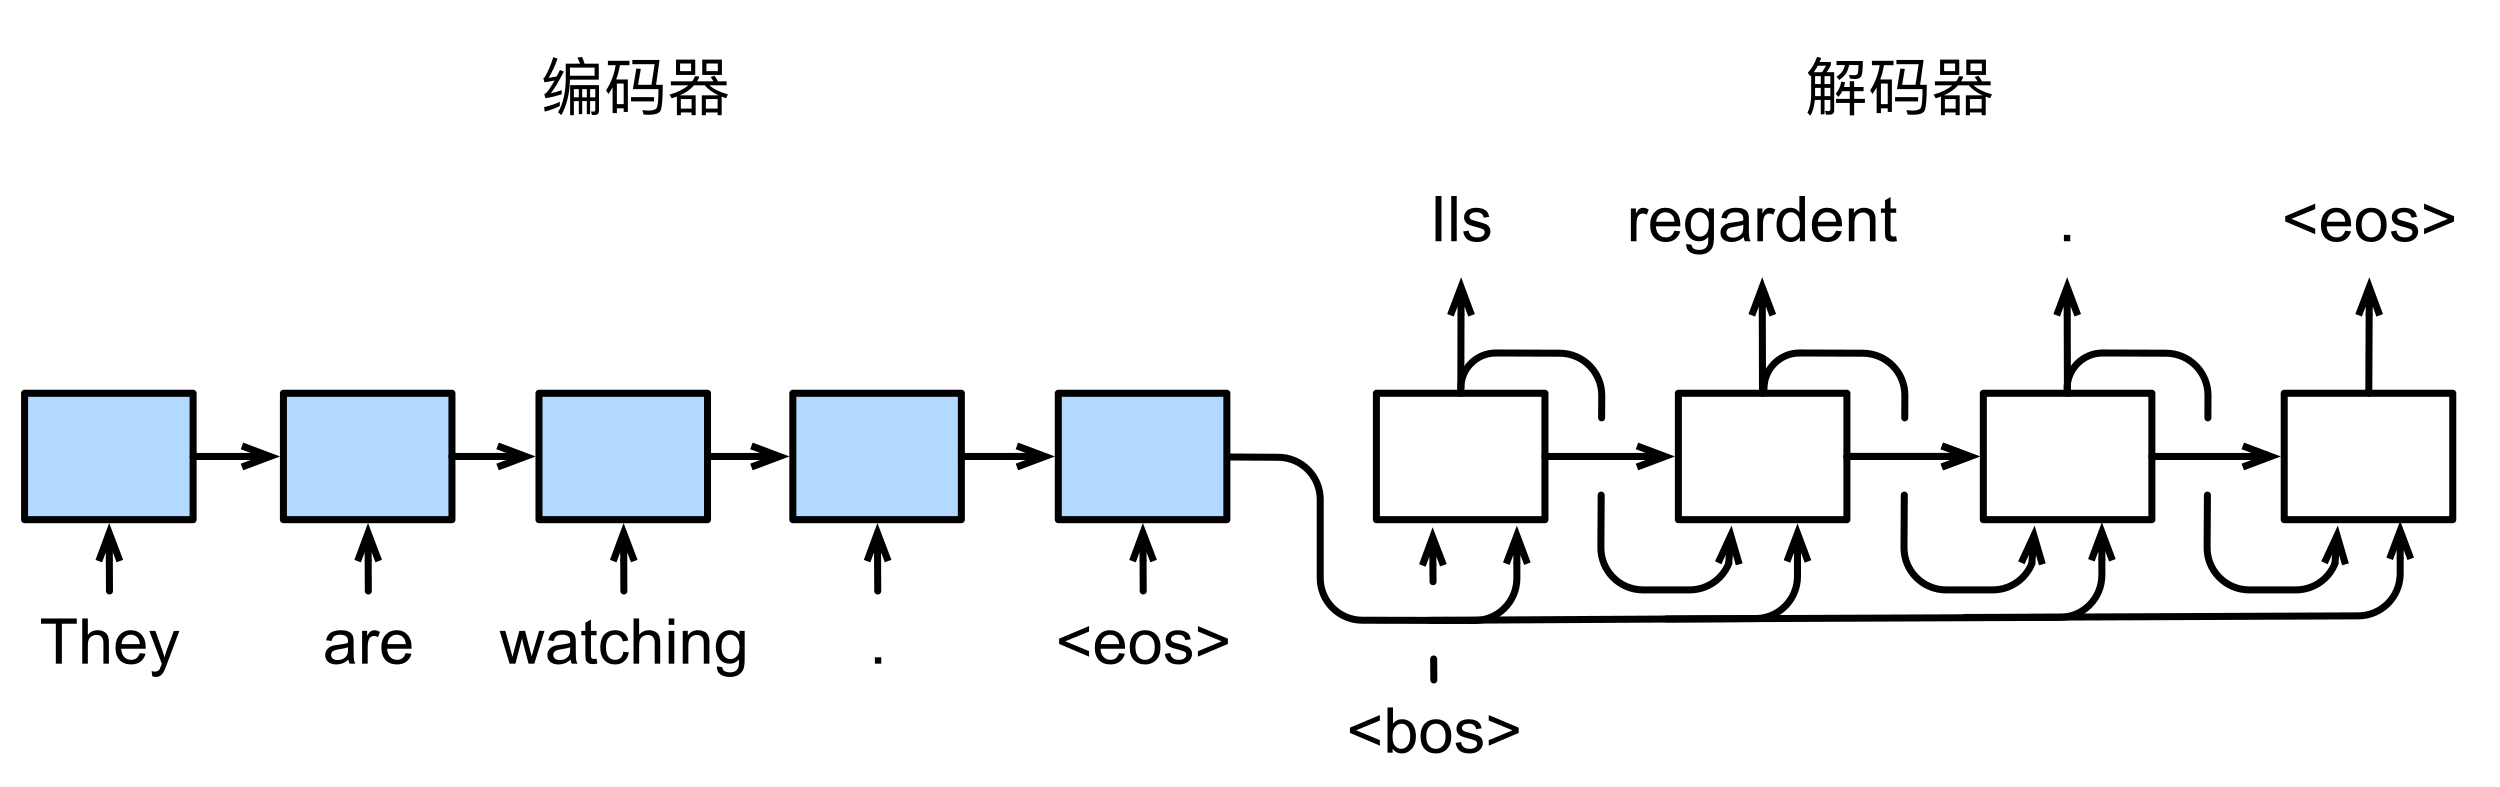
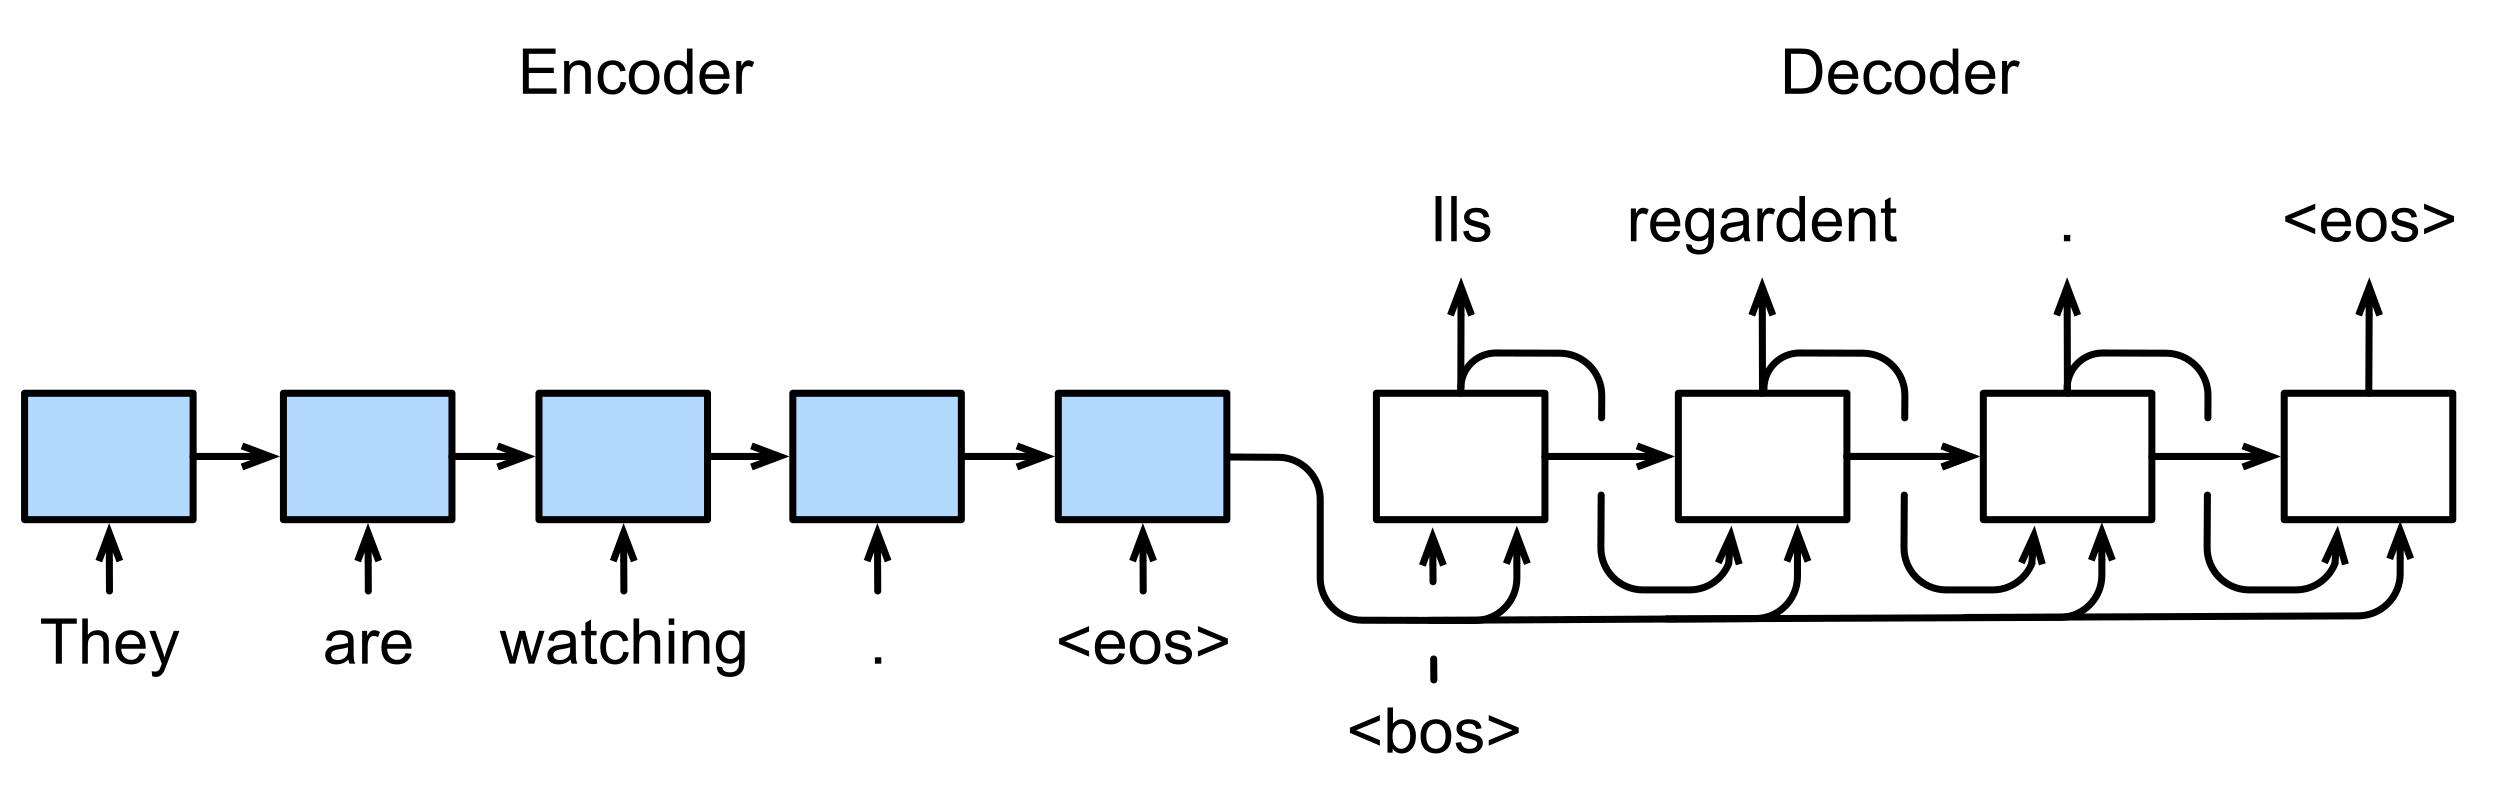
<svg xmlns="http://www.w3.org/2000/svg" xmlns:xlink="http://www.w3.org/1999/xlink" width="356pt" height="112pt" viewBox="0 0 356 112" version="1.1">
  <defs>
    <g>
      <symbol overflow="visible" id="glyph0-0">
        <path style="stroke:none;" d="M 1.125 0 L 1.125 -5.625 L 5.625 -5.625 L 5.625 0 Z M 1.266 -0.141 L 5.484 -0.141 L 5.484 -5.484 L 1.266 -5.484 Z M 1.266 -0.141 " />
      </symbol>
      <symbol overflow="visible" id="glyph0-1">
        <path style="stroke:none;" d="M 2.328 0 L 2.328 -5.688 L 0.219 -5.688 L 0.219 -6.438 L 5.312 -6.438 L 5.312 -5.688 L 3.188 -5.688 L 3.188 0 Z M 2.328 0 " />
      </symbol>
      <symbol overflow="visible" id="glyph0-2">
        <path style="stroke:none;" d="M 0.594 0 L 0.594 -6.438 L 1.391 -6.438 L 1.391 -4.125 C 1.754 -4.551 2.219 -4.766 2.781 -4.766 C 3.125 -4.766 3.422 -4.695 3.672 -4.562 C 3.93 -4.426 4.113 -4.238 4.219 -4 C 4.332 -3.758 4.391 -3.41 4.391 -2.953 L 4.391 0 L 3.609 0 L 3.609 -2.953 C 3.609 -3.348 3.52 -3.633 3.344 -3.812 C 3.176 -4 2.938 -4.094 2.625 -4.094 C 2.383 -4.094 2.16 -4.031 1.953 -3.906 C 1.742 -3.789 1.598 -3.629 1.516 -3.422 C 1.43 -3.211 1.391 -2.922 1.391 -2.547 L 1.391 0 Z M 0.594 0 " />
      </symbol>
      <symbol overflow="visible" id="glyph0-3">
        <path style="stroke:none;" d="M 3.781 -1.5 L 4.609 -1.406 C 4.473 -0.926 4.227 -0.551 3.875 -0.281 C 3.531 -0.02 3.086 0.109 2.547 0.109 C 1.867 0.109 1.328 -0.098 0.922 -0.516 C 0.523 -0.941 0.328 -1.535 0.328 -2.297 C 0.328 -3.078 0.531 -3.68 0.938 -4.109 C 1.344 -4.547 1.867 -4.766 2.516 -4.766 C 3.141 -4.766 3.645 -4.551 4.031 -4.125 C 4.426 -3.707 4.625 -3.113 4.625 -2.344 C 4.625 -2.289 4.625 -2.219 4.625 -2.125 L 1.141 -2.125 C 1.172 -1.613 1.316 -1.223 1.578 -0.953 C 1.836 -0.68 2.164 -0.547 2.562 -0.547 C 2.852 -0.547 3.098 -0.617 3.297 -0.766 C 3.504 -0.922 3.664 -1.164 3.781 -1.5 Z M 1.188 -2.781 L 3.797 -2.781 C 3.766 -3.176 3.664 -3.473 3.5 -3.672 C 3.25 -3.973 2.922 -4.125 2.516 -4.125 C 2.148 -4.125 1.844 -4 1.594 -3.75 C 1.352 -3.508 1.219 -3.188 1.188 -2.781 Z M 1.188 -2.781 " />
      </symbol>
      <symbol overflow="visible" id="glyph0-4">
        <path style="stroke:none;" d="M 0.562 1.797 L 0.469 1.062 C 0.645 1.102 0.797 1.125 0.922 1.125 C 1.098 1.125 1.238 1.094 1.344 1.031 C 1.445 0.977 1.535 0.898 1.609 0.797 C 1.648 0.711 1.727 0.516 1.844 0.203 C 1.863 0.16 1.891 0.098 1.922 0.016 L 0.141 -4.672 L 1 -4.672 L 1.969 -1.969 C 2.094 -1.625 2.207 -1.266 2.312 -0.891 C 2.395 -1.242 2.5 -1.598 2.625 -1.953 L 3.625 -4.672 L 4.422 -4.672 L 2.641 0.078 C 2.453 0.586 2.305 0.941 2.203 1.141 C 2.055 1.398 1.895 1.586 1.719 1.703 C 1.539 1.828 1.32 1.891 1.062 1.891 C 0.914 1.891 0.75 1.859 0.562 1.797 Z M 0.562 1.797 " />
      </symbol>
      <symbol overflow="visible" id="glyph0-5">
        <path style="stroke:none;" d="M 3.641 -0.578 C 3.348 -0.328 3.066 -0.148 2.797 -0.047 C 2.523 0.055 2.234 0.109 1.922 0.109 C 1.41 0.109 1.016 -0.016 0.734 -0.266 C 0.461 -0.516 0.328 -0.836 0.328 -1.234 C 0.328 -1.461 0.379 -1.672 0.484 -1.859 C 0.586 -2.047 0.723 -2.195 0.891 -2.312 C 1.055 -2.426 1.242 -2.516 1.453 -2.578 C 1.609 -2.609 1.844 -2.645 2.156 -2.688 C 2.801 -2.758 3.273 -2.852 3.578 -2.969 C 3.578 -3.07 3.578 -3.141 3.578 -3.172 C 3.578 -3.492 3.504 -3.719 3.359 -3.844 C 3.148 -4.031 2.848 -4.125 2.453 -4.125 C 2.078 -4.125 1.801 -4.055 1.625 -3.922 C 1.445 -3.797 1.316 -3.566 1.234 -3.234 L 0.469 -3.328 C 0.531 -3.66 0.641 -3.926 0.797 -4.125 C 0.961 -4.332 1.195 -4.488 1.5 -4.594 C 1.812 -4.707 2.164 -4.766 2.562 -4.766 C 2.969 -4.766 3.289 -4.719 3.531 -4.625 C 3.781 -4.531 3.961 -4.41 4.078 -4.266 C 4.203 -4.129 4.285 -3.953 4.328 -3.734 C 4.359 -3.598 4.375 -3.359 4.375 -3.016 L 4.375 -1.953 C 4.375 -1.223 4.391 -0.758 4.422 -0.562 C 4.453 -0.363 4.52 -0.176 4.625 0 L 3.797 0 C 3.711 -0.164 3.66 -0.359 3.641 -0.578 Z M 3.578 -2.344 C 3.285 -2.227 2.852 -2.129 2.281 -2.047 C 1.957 -1.992 1.727 -1.938 1.594 -1.875 C 1.457 -1.82 1.352 -1.738 1.281 -1.625 C 1.207 -1.508 1.172 -1.383 1.172 -1.25 C 1.172 -1.039 1.25 -0.863 1.406 -0.719 C 1.562 -0.582 1.797 -0.516 2.109 -0.516 C 2.41 -0.516 2.68 -0.582 2.922 -0.719 C 3.16 -0.852 3.336 -1.035 3.453 -1.266 C 3.535 -1.441 3.578 -1.703 3.578 -2.047 Z M 3.578 -2.344 " />
      </symbol>
      <symbol overflow="visible" id="glyph0-6">
        <path style="stroke:none;" d="M 0.578 0 L 0.578 -4.672 L 1.297 -4.672 L 1.297 -3.953 C 1.473 -4.285 1.641 -4.504 1.797 -4.609 C 1.953 -4.711 2.125 -4.766 2.312 -4.766 C 2.57 -4.766 2.844 -4.68 3.125 -4.516 L 2.844 -3.781 C 2.656 -3.895 2.461 -3.953 2.266 -3.953 C 2.098 -3.953 1.941 -3.898 1.797 -3.797 C 1.66 -3.691 1.562 -3.547 1.5 -3.359 C 1.414 -3.078 1.375 -2.77 1.375 -2.438 L 1.375 0 Z M 0.578 0 " />
      </symbol>
      <symbol overflow="visible" id="glyph0-7">
        <path style="stroke:none;" d="M 1.453 0 L 0.031 -4.672 L 0.844 -4.672 L 1.594 -1.969 L 1.859 -0.969 C 1.867 -1.02 1.953 -1.344 2.109 -1.938 L 2.844 -4.672 L 3.656 -4.672 L 4.359 -1.953 L 4.594 -1.062 L 4.859 -1.969 L 5.656 -4.672 L 6.422 -4.672 L 4.969 0 L 4.156 0 L 3.406 -2.797 L 3.219 -3.594 L 2.281 0 Z M 1.453 0 " />
      </symbol>
      <symbol overflow="visible" id="glyph0-8">
        <path style="stroke:none;" d="M 2.328 -0.703 L 2.438 -0.016 C 2.207 0.035 2.008 0.062 1.844 0.062 C 1.551 0.062 1.328 0.016 1.172 -0.078 C 1.016 -0.172 0.898 -0.289 0.828 -0.438 C 0.766 -0.582 0.734 -0.891 0.734 -1.359 L 0.734 -4.047 L 0.156 -4.047 L 0.156 -4.672 L 0.734 -4.672 L 0.734 -5.828 L 1.531 -6.297 L 1.531 -4.672 L 2.328 -4.672 L 2.328 -4.047 L 1.531 -4.047 L 1.531 -1.328 C 1.531 -1.098 1.539 -0.953 1.562 -0.891 C 1.594 -0.828 1.641 -0.773 1.703 -0.734 C 1.766 -0.691 1.852 -0.672 1.969 -0.672 C 2.062 -0.672 2.18 -0.68 2.328 -0.703 Z M 2.328 -0.703 " />
      </symbol>
      <symbol overflow="visible" id="glyph0-9">
        <path style="stroke:none;" d="M 3.641 -1.703 L 4.422 -1.609 C 4.336 -1.066 4.117 -0.645 3.766 -0.344 C 3.41 -0.039 2.977 0.109 2.469 0.109 C 1.832 0.109 1.32 -0.098 0.938 -0.516 C 0.551 -0.93 0.359 -1.531 0.359 -2.312 C 0.359 -2.82 0.441 -3.266 0.609 -3.641 C 0.773 -4.016 1.023 -4.297 1.359 -4.484 C 1.703 -4.672 2.078 -4.766 2.484 -4.766 C 2.984 -4.766 3.395 -4.633 3.719 -4.375 C 4.039 -4.125 4.25 -3.766 4.344 -3.297 L 3.578 -3.172 C 3.504 -3.484 3.375 -3.719 3.188 -3.875 C 3 -4.039 2.773 -4.125 2.516 -4.125 C 2.109 -4.125 1.781 -3.977 1.531 -3.688 C 1.289 -3.406 1.172 -2.957 1.172 -2.344 C 1.172 -1.707 1.289 -1.25 1.531 -0.969 C 1.77 -0.688 2.082 -0.547 2.469 -0.547 C 2.781 -0.547 3.039 -0.641 3.25 -0.828 C 3.457 -1.016 3.586 -1.305 3.641 -1.703 Z M 3.641 -1.703 " />
      </symbol>
      <symbol overflow="visible" id="glyph0-10">
        <path style="stroke:none;" d="M 0.594 -5.531 L 0.594 -6.438 L 1.391 -6.438 L 1.391 -5.531 Z M 0.594 0 L 0.594 -4.672 L 1.391 -4.672 L 1.391 0 Z M 0.594 0 " />
      </symbol>
      <symbol overflow="visible" id="glyph0-11">
        <path style="stroke:none;" d="M 0.594 0 L 0.594 -4.672 L 1.312 -4.672 L 1.312 -4 C 1.645 -4.508 2.141 -4.766 2.797 -4.766 C 3.078 -4.766 3.332 -4.711 3.562 -4.609 C 3.801 -4.516 3.977 -4.383 4.094 -4.219 C 4.207 -4.062 4.289 -3.867 4.344 -3.641 C 4.375 -3.492 4.391 -3.238 4.391 -2.875 L 4.391 0 L 3.594 0 L 3.594 -2.844 C 3.594 -3.164 3.562 -3.406 3.5 -3.562 C 3.438 -3.719 3.328 -3.844 3.172 -3.938 C 3.016 -4.039 2.832 -4.094 2.625 -4.094 C 2.289 -4.094 2 -3.984 1.75 -3.766 C 1.508 -3.555 1.391 -3.148 1.391 -2.547 L 1.391 0 Z M 0.594 0 " />
      </symbol>
      <symbol overflow="visible" id="glyph0-12">
        <path style="stroke:none;" d="M 0.453 0.391 L 1.219 0.5 C 1.25 0.738 1.336 0.91 1.484 1.016 C 1.68 1.16 1.953 1.234 2.297 1.234 C 2.66 1.234 2.941 1.16 3.141 1.016 C 3.336 0.867 3.473 0.664 3.547 0.406 C 3.586 0.238 3.602 -0.098 3.594 -0.609 C 3.25 -0.203 2.82 0 2.312 0 C 1.664 0 1.164 -0.227 0.812 -0.688 C 0.469 -1.156 0.297 -1.711 0.297 -2.359 C 0.297 -2.805 0.375 -3.219 0.531 -3.594 C 0.695 -3.969 0.93 -4.254 1.234 -4.453 C 1.535 -4.66 1.895 -4.766 2.312 -4.766 C 2.863 -4.766 3.316 -4.547 3.672 -4.109 L 3.672 -4.672 L 4.406 -4.672 L 4.406 -0.641 C 4.406 0.086 4.328 0.602 4.172 0.906 C 4.023 1.207 3.789 1.445 3.469 1.625 C 3.156 1.801 2.766 1.891 2.297 1.891 C 1.734 1.891 1.281 1.766 0.938 1.516 C 0.602 1.266 0.441 0.891 0.453 0.391 Z M 1.109 -2.422 C 1.109 -1.805 1.227 -1.359 1.469 -1.078 C 1.707 -0.797 2.008 -0.656 2.375 -0.656 C 2.738 -0.656 3.047 -0.797 3.297 -1.078 C 3.547 -1.359 3.672 -1.797 3.672 -2.391 C 3.672 -2.961 3.539 -3.395 3.281 -3.688 C 3.031 -3.977 2.727 -4.125 2.375 -4.125 C 2.02 -4.125 1.719 -3.977 1.469 -3.688 C 1.227 -3.406 1.109 -2.984 1.109 -2.422 Z M 1.109 -2.422 " />
      </symbol>
      <symbol overflow="visible" id="glyph0-13">
        <path style="stroke:none;" d="M 0.812 0 L 0.812 -0.906 L 1.719 -0.906 L 1.719 0 Z M 0.812 0 " />
      </symbol>
      <symbol overflow="visible" id="glyph0-14">
        <path style="stroke:none;" d="M 0.5 -2.812 L 0.5 -3.562 L 4.766 -5.359 L 4.766 -4.578 L 1.375 -3.188 L 4.766 -1.781 L 4.766 -1 Z M 0.5 -2.812 " />
      </symbol>
      <symbol overflow="visible" id="glyph0-15">
        <path style="stroke:none;" d="M 0.297 -2.328 C 0.297 -3.191 0.535 -3.832 1.016 -4.25 C 1.422 -4.594 1.91 -4.766 2.484 -4.766 C 3.129 -4.766 3.656 -4.555 4.062 -4.141 C 4.469 -3.723 4.672 -3.145 4.672 -2.406 C 4.672 -1.801 4.578 -1.328 4.391 -0.984 C 4.211 -0.641 3.953 -0.367 3.609 -0.172 C 3.266 0.016 2.891 0.109 2.484 0.109 C 1.828 0.109 1.297 -0.098 0.891 -0.516 C 0.492 -0.941 0.297 -1.547 0.297 -2.328 Z M 1.109 -2.328 C 1.109 -1.734 1.238 -1.285 1.5 -0.984 C 1.758 -0.691 2.086 -0.547 2.484 -0.547 C 2.879 -0.547 3.207 -0.691 3.469 -0.984 C 3.727 -1.285 3.859 -1.742 3.859 -2.359 C 3.859 -2.93 3.727 -3.367 3.469 -3.672 C 3.207 -3.973 2.879 -4.125 2.484 -4.125 C 2.086 -4.125 1.758 -3.973 1.5 -3.672 C 1.238 -3.379 1.109 -2.93 1.109 -2.328 Z M 1.109 -2.328 " />
      </symbol>
      <symbol overflow="visible" id="glyph0-16">
        <path style="stroke:none;" d="M 0.281 -1.391 L 1.062 -1.516 C 1.102 -1.203 1.223 -0.961 1.422 -0.797 C 1.629 -0.629 1.91 -0.547 2.266 -0.547 C 2.629 -0.547 2.898 -0.617 3.078 -0.766 C 3.254 -0.91 3.344 -1.082 3.344 -1.281 C 3.344 -1.469 3.266 -1.609 3.109 -1.703 C 2.992 -1.773 2.723 -1.867 2.297 -1.984 C 1.711 -2.129 1.305 -2.254 1.078 -2.359 C 0.859 -2.461 0.691 -2.609 0.578 -2.797 C 0.461 -2.984 0.406 -3.191 0.406 -3.422 C 0.406 -3.629 0.453 -3.82 0.547 -4 C 0.641 -4.176 0.77 -4.328 0.938 -4.453 C 1.062 -4.535 1.227 -4.609 1.438 -4.672 C 1.656 -4.734 1.883 -4.766 2.125 -4.766 C 2.488 -4.766 2.805 -4.711 3.078 -4.609 C 3.359 -4.504 3.566 -4.363 3.703 -4.188 C 3.836 -4.008 3.93 -3.77 3.984 -3.469 L 3.203 -3.359 C 3.172 -3.598 3.066 -3.785 2.891 -3.922 C 2.723 -4.055 2.488 -4.125 2.188 -4.125 C 1.82 -4.125 1.562 -4.062 1.406 -3.938 C 1.25 -3.82 1.172 -3.68 1.172 -3.516 C 1.172 -3.41 1.203 -3.32 1.266 -3.25 C 1.328 -3.156 1.43 -3.082 1.578 -3.031 C 1.648 -3 1.879 -2.93 2.266 -2.828 C 2.828 -2.68 3.219 -2.562 3.438 -2.469 C 3.664 -2.375 3.844 -2.234 3.969 -2.047 C 4.094 -1.867 4.156 -1.645 4.156 -1.375 C 4.156 -1.102 4.078 -0.852 3.922 -0.625 C 3.766 -0.395 3.539 -0.211 3.25 -0.078 C 2.969 0.047 2.641 0.109 2.266 0.109 C 1.66 0.109 1.195 -0.016 0.875 -0.266 C 0.562 -0.523 0.363 -0.898 0.281 -1.391 Z M 0.281 -1.391 " />
      </symbol>
      <symbol overflow="visible" id="glyph0-17">
        <path style="stroke:none;" d="M 4.766 -2.812 L 0.5 -1 L 0.5 -1.781 L 3.875 -3.188 L 0.5 -4.578 L 0.5 -5.359 L 4.766 -3.562 Z M 4.766 -2.812 " />
      </symbol>
      <symbol overflow="visible" id="glyph0-18">
        <path style="stroke:none;" d="M 0.844 0 L 0.844 -6.438 L 1.688 -6.438 L 1.688 0 Z M 0.844 0 " />
      </symbol>
      <symbol overflow="visible" id="glyph0-19">
        <path style="stroke:none;" d="M 0.578 0 L 0.578 -6.438 L 1.359 -6.438 L 1.359 0 Z M 0.578 0 " />
      </symbol>
      <symbol overflow="visible" id="glyph0-20">
        <path style="stroke:none;" d="M 3.625 0 L 3.625 -0.594 C 3.32 -0.125 2.883 0.109 2.312 0.109 C 1.945 0.109 1.609 0.004 1.297 -0.203 C 0.984 -0.41 0.738 -0.695 0.562 -1.062 C 0.395 -1.426 0.312 -1.848 0.312 -2.328 C 0.312 -2.797 0.391 -3.219 0.547 -3.594 C 0.703 -3.977 0.93 -4.27 1.234 -4.469 C 1.547 -4.664 1.895 -4.766 2.281 -4.766 C 2.562 -4.766 2.812 -4.707 3.031 -4.594 C 3.25 -4.477 3.426 -4.32 3.562 -4.125 L 3.562 -6.438 L 4.359 -6.438 L 4.359 0 Z M 1.125 -2.328 C 1.125 -1.734 1.25 -1.285 1.5 -0.984 C 1.75 -0.691 2.047 -0.547 2.391 -0.547 C 2.734 -0.547 3.023 -0.688 3.266 -0.969 C 3.516 -1.25 3.641 -1.68 3.641 -2.266 C 3.641 -2.898 3.516 -3.367 3.266 -3.672 C 3.016 -3.973 2.711 -4.125 2.359 -4.125 C 2.004 -4.125 1.707 -3.977 1.469 -3.688 C 1.238 -3.395 1.125 -2.941 1.125 -2.328 Z M 1.125 -2.328 " />
      </symbol>
      <symbol overflow="visible" id="glyph0-21">
+         <path style="stroke:none;" d="M 0.719 0 L 0.719 -6.438 L 5.375 -6.438 L 5.375 -5.688 L 1.562 -5.688 L 1.562 -3.703 L 5.125 -3.703 L 5.125 -2.953 L 1.562 -2.953 L 1.562 -0.766 L 5.516 -0.766 L 5.516 0 Z M 0.719 0 " />
+       </symbol>
+       <symbol overflow="visible" id="glyph0-22">
+         <path style="stroke:none;" d="M 0.688 0 L 0.688 -6.438 L 2.906 -6.438 C 3.414 -6.438 3.801 -6.406 4.062 -6.344 C 4.426 -6.258 4.738 -6.109 5 -5.891 C 5.344 -5.598 5.598 -5.227 5.766 -4.781 C 5.93 -4.344 6.016 -3.832 6.016 -3.25 C 6.016 -2.758 5.957 -2.328 5.844 -1.953 C 5.727 -1.578 5.582 -1.266 5.406 -1.016 C 5.227 -0.766 5.031 -0.566 4.812 -0.422 C 4.602 -0.285 4.348 -0.18 4.047 -0.109 C 3.754 -0.035 3.41 0 3.016 0 Z M 1.547 -0.766 L 2.922 -0.766 C 3.348 -0.766 3.68 -0.801 3.922 -0.875 C 4.16 -0.957 4.352 -1.07 4.5 -1.219 C 4.695 -1.414 4.852 -1.688 4.969 -2.031 C 5.082 -2.375 5.141 -2.785 5.141 -3.266 C 5.141 -3.941 5.031 -4.457 4.812 -4.812 C 4.594 -5.176 4.32 -5.422 4 -5.547 C 3.77 -5.641 3.406 -5.688 2.906 -5.688 L 1.547 -5.688 Z M 1.547 -0.766 " />
+       </symbol>
+       <symbol overflow="visible" id="glyph0-23">
        <path style="stroke:none;" d="M 1.328 0 L 0.594 0 L 0.594 -6.438 L 1.375 -6.438 L 1.375 -4.141 C 1.707 -4.555 2.133 -4.766 2.656 -4.766 C 2.945 -4.766 3.219 -4.707 3.469 -4.594 C 3.727 -4.477 3.941 -4.316 4.109 -4.109 C 4.273 -3.898 4.406 -3.645 4.5 -3.344 C 4.594 -3.051 4.641 -2.738 4.641 -2.406 C 4.641 -1.602 4.441 -0.984 4.047 -0.547 C 3.648 -0.109 3.176 0.109 2.625 0.109 C 2.07 0.109 1.641 -0.117 1.328 -0.578 Z M 1.312 -2.375 C 1.312 -1.812 1.391 -1.406 1.547 -1.156 C 1.797 -0.75 2.129 -0.547 2.547 -0.547 C 2.898 -0.547 3.203 -0.695 3.453 -1 C 3.703 -1.301 3.828 -1.75 3.828 -2.344 C 3.828 -2.945 3.707 -3.395 3.469 -3.688 C 3.227 -3.977 2.938 -4.125 2.594 -4.125 C 2.238 -4.125 1.938 -3.973 1.688 -3.672 C 1.438 -3.367 1.312 -2.938 1.312 -2.375 Z M 1.312 -2.375 " />
-       </symbol>
-       <symbol overflow="visible" id="glyph1-0">
-         <path style="stroke:none;" d="" />
-       </symbol>
-       <symbol overflow="visible" id="glyph1-1">
-         <path style="stroke:none;" d="M 2.719 -1.016 C 2.078 -0.688 1.328 -0.438 0.484 -0.25 L 0.562 0.391 C 1.375 0.188 2.094 -0.078 2.719 -0.406 Z M 1.797 -7.375 C 1.469 -6.328 1.078 -5.406 0.625 -4.594 C 0.562 -4.484 0.469 -4.406 0.375 -4.359 L 0.531 -3.781 C 1.016 -3.859 1.484 -3.938 1.969 -4.031 C 1.5 -3.203 1.109 -2.625 0.797 -2.281 C 0.719 -2.203 0.609 -2.141 0.5 -2.094 L 0.672 -1.516 C 1.406 -1.625 2.172 -1.812 2.984 -2.078 L 2.984 -2.656 C 2.469 -2.469 1.953 -2.328 1.438 -2.219 C 1.922 -2.828 2.547 -3.859 3.297 -5.312 L 2.734 -5.531 C 2.578 -5.203 2.406 -4.891 2.266 -4.609 C 1.891 -4.531 1.5 -4.469 1.109 -4.406 C 1.547 -5.078 1.984 -6 2.406 -7.141 Z M 7.688 0.875 C 8.094 0.875 8.297 0.656 8.297 0.25 L 8.297 -3.375 L 4.188 -3.375 L 4.188 0.906 L 4.719 0.906 L 4.719 -1.094 L 5.422 -1.094 L 5.422 0.75 L 5.906 0.75 L 5.906 -1.094 L 6.562 -1.094 L 6.562 0.75 L 7.031 0.75 L 7.031 -1.094 L 7.766 -1.094 L 7.766 0.109 C 7.766 0.297 7.672 0.391 7.516 0.391 L 7.156 0.375 L 7.297 0.875 Z M 4.719 -1.641 L 4.719 -2.812 L 5.422 -2.812 L 5.422 -1.641 Z M 5.906 -2.812 L 6.562 -2.812 L 6.562 -1.641 L 5.906 -1.641 Z M 7.031 -2.812 L 7.766 -2.812 L 7.766 -1.641 L 7.031 -1.641 Z M 7.672 -5.875 L 7.672 -4.719 L 4.156 -4.719 L 4.156 -5.875 Z M 4.156 -4.156 L 8.266 -4.156 L 8.266 -6.438 L 6.234 -6.438 C 6.125 -6.797 6.016 -7.125 5.891 -7.391 L 5.219 -7.297 C 5.359 -7.031 5.484 -6.75 5.609 -6.438 L 3.562 -6.438 L 3.562 -4.25 C 3.547 -2.328 3.188 -0.75 2.469 0.484 L 2.938 0.891 C 3.719 -0.516 4.125 -2.203 4.156 -4.156 Z M 4.156 -4.156 " />
-       </symbol>
-       <symbol overflow="visible" id="glyph1-2">
-         <path style="stroke:none;" d="M 3.406 -4.188 L 1.75 -4.188 C 1.984 -4.828 2.156 -5.5 2.281 -6.219 L 3.641 -6.219 L 3.641 -6.844 L 0.562 -6.844 L 0.562 -6.219 L 1.672 -6.219 C 1.453 -4.875 1 -3.688 0.312 -2.641 L 0.641 -2.109 C 0.859 -2.422 1.047 -2.734 1.234 -3.062 L 1.234 0.609 L 1.844 0.609 L 1.844 -0.078 L 2.812 -0.078 L 2.812 0.438 L 3.406 0.438 Z M 1.844 -0.672 L 1.844 -3.594 L 2.812 -3.594 L 2.812 -0.672 Z M 4.609 -5.734 L 4.125 -2.812 L 7.766 -2.812 C 7.766 -1.375 7.688 -0.5 7.547 -0.203 C 7.422 0.094 7 0.25 6.312 0.25 C 6.141 0.25 5.875 0.219 5.469 0.188 L 5.656 0.812 C 5.938 0.844 6.203 0.844 6.469 0.844 C 7.25 0.844 7.766 0.672 8.016 0.344 C 8.25 0.016 8.375 -1.234 8.375 -3.422 L 7.422 -3.422 L 7.922 -6.969 L 4.047 -6.969 L 4.047 -6.359 L 7.219 -6.359 L 6.766 -3.422 L 4.859 -3.422 L 5.25 -5.688 Z M 3.859 -1.672 L 3.859 -1.062 L 7.141 -1.062 L 7.141 -1.672 Z M 3.859 -1.672 " />
-       </symbol>
-       <symbol overflow="visible" id="glyph1-3">
-         <path style="stroke:none;" d="M 1.266 -7.016 L 1.266 -4.828 L 4 -4.828 L 4 -7.016 Z M 3.406 -5.375 L 1.844 -5.375 L 1.844 -6.453 L 3.406 -6.453 Z M 5 -7.016 L 5 -4.828 L 7.797 -4.828 L 7.797 -7.016 Z M 7.219 -5.375 L 5.594 -5.375 L 5.594 -6.453 L 7.219 -6.453 Z M 0.531 -3.922 L 0.531 -3.344 L 3.016 -3.344 C 2.391 -2.812 1.5 -2.359 0.344 -2.031 L 0.641 -1.5 C 0.906 -1.578 1.141 -1.656 1.391 -1.75 L 1.391 0.906 L 1.953 0.906 L 1.953 0.516 L 3.484 0.516 L 3.484 0.906 L 4.062 0.906 L 4.062 -1.922 L 1.812 -1.922 C 2.656 -2.297 3.328 -2.766 3.828 -3.344 L 5.359 -3.344 C 5.812 -2.797 6.469 -2.328 7.328 -1.922 L 4.938 -1.922 L 4.938 0.906 L 5.516 0.906 L 5.516 0.516 L 7.188 0.516 L 7.188 0.906 L 7.766 0.906 L 7.766 -1.734 C 7.969 -1.672 8.172 -1.578 8.391 -1.516 L 8.656 -2.062 C 7.5 -2.375 6.625 -2.812 6.031 -3.344 L 8.469 -3.344 L 8.469 -3.922 L 7.234 -3.922 C 7.078 -4.203 6.922 -4.469 6.734 -4.719 L 6.188 -4.531 C 6.328 -4.359 6.469 -4.156 6.594 -3.922 L 4.266 -3.922 C 4.391 -4.141 4.516 -4.359 4.594 -4.594 L 3.984 -4.656 C 3.875 -4.406 3.734 -4.156 3.562 -3.922 Z M 1.953 -0.031 L 1.953 -1.391 L 3.484 -1.391 L 3.484 -0.031 Z M 5.516 -0.031 L 5.516 -1.391 L 7.188 -1.391 L 7.188 -0.031 Z M 5.516 -0.031 " />
-       </symbol>
-       <symbol overflow="visible" id="glyph1-4">
-         <path style="stroke:none;" d="M 5.344 -2.516 L 6.406 -2.516 L 6.406 -1.422 L 4.453 -1.422 L 4.453 -0.844 L 6.406 -0.844 L 6.406 0.922 L 7.031 0.922 L 7.031 -0.844 L 8.562 -0.844 L 8.562 -1.422 L 7.031 -1.422 L 7.031 -2.516 L 8.375 -2.516 L 8.375 -3.109 L 7.031 -3.109 L 7.031 -3.938 L 6.406 -3.938 L 6.406 -3.109 L 5.578 -3.109 C 5.641 -3.312 5.688 -3.531 5.734 -3.781 L 5.203 -3.875 C 5.062 -3.156 4.812 -2.594 4.406 -2.156 L 4.781 -1.703 C 5 -1.938 5.188 -2.203 5.344 -2.516 Z M 5.719 -6.234 C 5.656 -5.938 5.547 -5.672 5.422 -5.438 C 5.219 -5.125 4.906 -4.828 4.516 -4.594 L 4.891 -4.109 C 5.344 -4.406 5.703 -4.766 5.938 -5.141 C 6.109 -5.453 6.234 -5.828 6.328 -6.234 L 7.656 -6.234 C 7.625 -5.594 7.594 -5.188 7.547 -5.031 C 7.484 -4.875 7.328 -4.797 7.078 -4.781 C 6.859 -4.797 6.609 -4.812 6.297 -4.828 L 6.453 -4.297 C 6.734 -4.281 7 -4.25 7.203 -4.25 C 7.594 -4.25 7.859 -4.391 8.031 -4.609 C 8.188 -4.859 8.266 -5.594 8.266 -6.812 L 4.516 -6.812 L 4.516 -6.234 Z M 1.469 -2.984 L 2.281 -2.984 L 2.281 -1.812 L 1.453 -1.812 C 1.453 -1.875 1.469 -1.938 1.469 -2.016 Z M 1.438 -1.266 L 2.281 -1.266 L 2.281 0.781 L 2.812 0.781 L 2.812 -1.266 L 3.641 -1.266 L 3.641 -0.016 C 3.641 0.203 3.547 0.328 3.344 0.328 C 3.203 0.328 3.047 0.312 2.875 0.281 L 3.031 0.828 L 3.531 0.828 C 3.969 0.828 4.188 0.609 4.188 0.188 L 4.188 -5.219 L 3.109 -5.219 C 3.312 -5.484 3.516 -5.828 3.719 -6.234 L 3.719 -6.672 L 2.109 -6.672 C 2.188 -6.859 2.266 -7.062 2.344 -7.25 L 1.75 -7.391 C 1.406 -6.453 0.969 -5.703 0.422 -5.125 L 0.812 -4.641 C 0.844 -4.688 0.875 -4.703 0.906 -4.75 L 0.906 -1.984 C 0.906 -0.953 0.719 -0.094 0.375 0.562 L 0.812 0.969 C 1.141 0.375 1.344 -0.375 1.438 -1.266 Z M 2.453 -5.219 L 1.281 -5.219 C 1.484 -5.5 1.688 -5.812 1.859 -6.141 L 3.031 -6.141 C 2.828 -5.797 2.641 -5.484 2.453 -5.219 Z M 3.641 -1.812 L 2.812 -1.812 L 2.812 -2.984 L 3.641 -2.984 Z M 3.641 -3.531 L 2.812 -3.531 L 2.812 -4.656 L 3.641 -4.656 Z M 2.281 -4.656 L 2.281 -3.531 L 1.469 -3.531 L 1.469 -4.656 Z M 2.281 -4.656 " />
      </symbol>
    </g>
  </defs>
  <g id="surface1">
    <rect x="0" y="0" width="356" height="112" style="fill:rgb(100%,100%,100%);fill-opacity:1;stroke:none;" />
    <rect x="0" y="0" width="356" height="112" style="fill:rgb(100%,100%,100%);fill-opacity:1;stroke:none;" />
    <path style="fill:none;stroke-width:1;stroke-linecap:round;stroke-linejoin:round;stroke:rgb(0%,0%,0%);stroke-opacity:1;stroke-miterlimit:10;" d="M 480.18 460.828 L 480.156 457.84 M 480.066 446.836 L 480.047 444.508 " transform="matrix(1,0,0,1,-276,-364)" />
    <path style="fill:none;stroke-width:1;stroke-linecap:butt;stroke-linejoin:miter;stroke:rgb(0%,0%,0%);stroke-opacity:1;stroke-miterlimit:10;" d="M 480.016 440.508 L 480.047 444.508 M 478.547 444.52 L 480.016 440.508 L 481.547 444.496 " transform="matrix(1,0,0,1,-276,-364)" />
    <path style="fill:none;stroke-width:1;stroke-linecap:round;stroke-linejoin:round;stroke:rgb(0%,0%,0%);stroke-opacity:1;stroke-miterlimit:10;" d="M 450.703 429.074 L 458.035 429.117 C 461.336 429.137 464 431.816 464 435.117 L 464 446.32 C 464 449.629 466.68 452.312 469.988 452.32 L 485.988 452.355 C 489.301 452.363 491.992 449.684 492 446.367 C 492 446.363 492 446.359 492 446.355 L 492 444.27 " transform="matrix(1,0,0,1,-276,-364)" />
    <path style="fill:none;stroke-width:1;stroke-linecap:butt;stroke-linejoin:miter;stroke:rgb(0%,0%,0%);stroke-opacity:1;stroke-miterlimit:10;" d="M 492 440.27 L 492 444.27 M 490.5 444.27 L 492 440.27 L 493.5 444.27 " transform="matrix(1,0,0,1,-276,-364)" />
    <path style="fill:none;stroke-width:1;stroke-linecap:round;stroke-linejoin:round;stroke:rgb(0%,0%,0%);stroke-opacity:1;stroke-miterlimit:10;" d="M 570.352 419.363 C 570.34 416.559 572.602 414.277 575.402 414.266 C 575.414 414.266 575.43 414.266 575.441 414.266 L 584.441 414.297 C 587.754 414.309 590.43 417.008 590.418 420.32 C 590.418 420.324 590.418 420.328 590.418 420.332 L 590.402 423.5 M 590.336 434.5 L 590.293 441.965 C 590.273 445.277 592.945 447.98 596.258 448 C 596.27 448 596.281 448 596.293 448 L 602.938 448 C 605.453 448 607.605 446.449 608.496 444.254 " transform="matrix(1,0,0,1,-276,-364)" />
    <path style="fill:none;stroke-width:1;stroke-linecap:butt;stroke-linejoin:miter;stroke:rgb(0%,0%,0%);stroke-opacity:1;stroke-miterlimit:10;" d="M 608.797 440.262 L 608.5 444.254 M 607.004 444.141 L 608.797 440.262 L 609.992 444.363 " transform="matrix(1,0,0,1,-276,-364)" />
    <path style="fill:none;stroke-width:1;stroke-linecap:round;stroke-linejoin:round;stroke:rgb(0%,0%,0%);stroke-opacity:1;stroke-miterlimit:10;" d="M 527.188 419.363 C 527.176 416.559 529.438 414.277 532.238 414.266 C 532.25 414.266 532.266 414.266 532.277 414.266 L 541.277 414.297 C 544.59 414.309 547.266 417.008 547.254 420.32 C 547.254 420.324 547.254 420.328 547.254 420.332 L 547.234 423.5 M 547.172 434.5 L 547.129 441.965 C 547.109 445.277 549.781 447.98 553.094 448 C 553.105 448 553.117 448 553.129 448 L 559.773 448 C 562.289 448 564.441 446.449 565.332 444.254 " transform="matrix(1,0,0,1,-276,-364)" />
    <path style="fill:none;stroke-width:1;stroke-linecap:butt;stroke-linejoin:miter;stroke:rgb(0%,0%,0%);stroke-opacity:1;stroke-miterlimit:10;" d="M 565.629 440.262 L 565.332 444.254 M 563.84 444.141 L 565.629 440.262 L 566.828 444.363 " transform="matrix(1,0,0,1,-276,-364)" />
    <path style="fill-rule:nonzero;fill:rgb(69.803%,85.097%,100%);fill-opacity:1;stroke-width:1;stroke-linecap:round;stroke-linejoin:round;stroke:rgb(0%,0%,0%);stroke-opacity:1;stroke-miterlimit:10;" d="M 279.5 420 L 303.5 420 L 303.5 438 L 279.5 438 Z M 279.5 420 " transform="matrix(1,0,0,1,-276,-364)" />
    <g style="fill:rgb(0%,0%,0%);fill-opacity:1;">
      <use xlink:href="#glyph0-1" x="5.621" y="94.508" />
      <use xlink:href="#glyph0-2" x="11.118" y="94.508" />
      <use xlink:href="#glyph0-3" x="16.12" y="94.508" />
      <use xlink:href="#glyph0-4" x="21.122" y="94.508" />
    </g>
    <path style="fill-rule:nonzero;fill:rgb(69.803%,85.097%,100%);fill-opacity:1;stroke-width:1;stroke-linecap:round;stroke-linejoin:round;stroke:rgb(0%,0%,0%);stroke-opacity:1;stroke-miterlimit:10;" d="M 316.359 420 L 340.359 420 L 340.359 438 L 316.359 438 Z M 316.359 420 " transform="matrix(1,0,0,1,-276,-364)" />
    <path style="fill:none;stroke-width:1;stroke-linecap:round;stroke-linejoin:round;stroke:rgb(0%,0%,0%);stroke-opacity:1;stroke-miterlimit:10;" d="M 303.5 429 L 310.457 429 " transform="matrix(1,0,0,1,-276,-364)" />
    <path style="fill:none;stroke-width:1;stroke-linecap:butt;stroke-linejoin:miter;stroke:rgb(0%,0%,0%);stroke-opacity:1;stroke-miterlimit:10;" d="M 314.457 429 L 310.457 429 M 310.457 427.5 L 314.457 429 L 310.457 430.5 " transform="matrix(1,0,0,1,-276,-364)" />
    <path style="fill:none;stroke-width:1;stroke-linecap:round;stroke-linejoin:round;stroke:rgb(0%,0%,0%);stroke-opacity:1;stroke-miterlimit:10;" d="M 291.59 448.156 L 291.57 443.898 " transform="matrix(1,0,0,1,-276,-364)" />
    <path style="fill:none;stroke-width:1;stroke-linecap:butt;stroke-linejoin:miter;stroke:rgb(0%,0%,0%);stroke-opacity:1;stroke-miterlimit:10;" d="M 291.551 439.898 L 291.57 443.898 M 290.07 443.906 L 291.551 439.898 L 293.07 443.895 " transform="matrix(1,0,0,1,-276,-364)" />
    <path style="fill-rule:nonzero;fill:rgb(69.803%,85.097%,100%);fill-opacity:1;stroke-width:1;stroke-linecap:round;stroke-linejoin:round;stroke:rgb(0%,0%,0%);stroke-opacity:1;stroke-miterlimit:10;" d="M 352.75 420 L 376.75 420 L 376.75 438 L 352.75 438 Z M 352.75 420 " transform="matrix(1,0,0,1,-276,-364)" />
    <path style="fill-rule:nonzero;fill:rgb(69.803%,85.097%,100%);fill-opacity:1;stroke-width:1;stroke-linecap:round;stroke-linejoin:round;stroke:rgb(0%,0%,0%);stroke-opacity:1;stroke-miterlimit:10;" d="M 388.898 420 L 412.898 420 L 412.898 438 L 388.898 438 Z M 388.898 420 " transform="matrix(1,0,0,1,-276,-364)" />
    <path style="fill-rule:nonzero;fill:rgb(69.803%,85.097%,100%);fill-opacity:1;stroke-width:1;stroke-linecap:round;stroke-linejoin:round;stroke:rgb(0%,0%,0%);stroke-opacity:1;stroke-miterlimit:10;" d="M 426.703 420 L 450.703 420 L 450.703 438 L 426.703 438 Z M 426.703 420 " transform="matrix(1,0,0,1,-276,-364)" />
    <g style="fill:rgb(0%,0%,0%);fill-opacity:1;">
      <use xlink:href="#glyph0-5" x="45.979" y="94.508" />
    </g>
    <g style="fill:rgb(0%,0%,0%);fill-opacity:1;">
      <use xlink:href="#glyph0-6" x="50.985" y="94.508" />
      <use xlink:href="#glyph0-3" x="53.982" y="94.508" />
    </g>
    <g style="fill:rgb(0%,0%,0%);fill-opacity:1;">
      <use xlink:href="#glyph0-7" x="71.116" y="94.508" />
    </g>
    <g style="fill:rgb(0%,0%,0%);fill-opacity:1;">
      <use xlink:href="#glyph0-5" x="77.616" y="94.508" />
    </g>
    <g style="fill:rgb(0%,0%,0%);fill-opacity:1;">
      <use xlink:href="#glyph0-8" x="82.622" y="94.508" />
    </g>
    <g style="fill:rgb(0%,0%,0%);fill-opacity:1;">
      <use xlink:href="#glyph0-9" x="85.122" y="94.508" />
      <use xlink:href="#glyph0-2" x="89.622" y="94.508" />
    </g>
    <g style="fill:rgb(0%,0%,0%);fill-opacity:1;">
      <use xlink:href="#glyph0-10" x="94.628" y="94.508" />
    </g>
    <g style="fill:rgb(0%,0%,0%);fill-opacity:1;">
      <use xlink:href="#glyph0-11" x="96.628" y="94.508" />
    </g>
    <g style="fill:rgb(0%,0%,0%);fill-opacity:1;">
      <use xlink:href="#glyph0-12" x="101.634" y="94.508" />
    </g>
    <g style="fill:rgb(0%,0%,0%);fill-opacity:1;">
      <use xlink:href="#glyph0-13" x="123.773" y="94.508" />
    </g>
    <g style="fill:rgb(0%,0%,0%);fill-opacity:1;">
      <use xlink:href="#glyph0-14" x="150.317" y="94.508" />
      <use xlink:href="#glyph0-3" x="155.573" y="94.508" />
    </g>
    <g style="fill:rgb(0%,0%,0%);fill-opacity:1;">
      <use xlink:href="#glyph0-15" x="160.579" y="94.508" />
    </g>
    <g style="fill:rgb(0%,0%,0%);fill-opacity:1;">
      <use xlink:href="#glyph0-16" x="165.585" y="94.508" />
      <use xlink:href="#glyph0-17" x="170.085" y="94.508" />
    </g>
    <path style="fill-rule:nonzero;fill:rgb(100%,100%,100%);fill-opacity:1;stroke-width:1;stroke-linecap:round;stroke-linejoin:round;stroke:rgb(0%,0%,0%);stroke-opacity:1;stroke-miterlimit:10;" d="M 472 420 L 496 420 L 496 438 L 472 438 Z M 472 420 " transform="matrix(1,0,0,1,-276,-364)" />
    <path style="fill-rule:nonzero;fill:rgb(100%,100%,100%);fill-opacity:1;stroke-width:1;stroke-linecap:round;stroke-linejoin:round;stroke:rgb(0%,0%,0%);stroke-opacity:1;stroke-miterlimit:10;" d="M 515 420 L 539 420 L 539 438 L 515 438 Z M 515 420 " transform="matrix(1,0,0,1,-276,-364)" />
    <path style="fill-rule:nonzero;fill:rgb(100%,100%,100%);fill-opacity:1;stroke-width:1;stroke-linecap:round;stroke-linejoin:round;stroke:rgb(0%,0%,0%);stroke-opacity:1;stroke-miterlimit:10;" d="M 558.426 420 L 582.426 420 L 582.426 438 L 558.426 438 Z M 558.426 420 " transform="matrix(1,0,0,1,-276,-364)" />
    <path style="fill-rule:nonzero;fill:rgb(100%,100%,100%);fill-opacity:1;stroke-width:1;stroke-linecap:round;stroke-linejoin:round;stroke:rgb(0%,0%,0%);stroke-opacity:1;stroke-miterlimit:10;" d="M 601.273 420 L 625.273 420 L 625.273 438 L 601.273 438 Z M 601.273 420 " transform="matrix(1,0,0,1,-276,-364)" />
    <path style="fill:none;stroke-width:1;stroke-linecap:round;stroke-linejoin:round;stroke:rgb(0%,0%,0%);stroke-opacity:1;stroke-miterlimit:10;" d="M 328.449 448.156 L 328.43 443.898 " transform="matrix(1,0,0,1,-276,-364)" />
    <path style="fill:none;stroke-width:1;stroke-linecap:butt;stroke-linejoin:miter;stroke:rgb(0%,0%,0%);stroke-opacity:1;stroke-miterlimit:10;" d="M 328.41 439.898 L 328.43 443.898 M 326.93 443.906 L 328.41 439.898 L 329.93 443.895 " transform="matrix(1,0,0,1,-276,-364)" />
    <path style="fill:none;stroke-width:1;stroke-linecap:round;stroke-linejoin:round;stroke:rgb(0%,0%,0%);stroke-opacity:1;stroke-miterlimit:10;" d="M 340.359 429 L 346.852 429 " transform="matrix(1,0,0,1,-276,-364)" />
    <path style="fill:none;stroke-width:1;stroke-linecap:butt;stroke-linejoin:miter;stroke:rgb(0%,0%,0%);stroke-opacity:1;stroke-miterlimit:10;" d="M 350.852 429 L 346.852 429 M 346.852 427.5 L 350.852 429 L 346.852 430.5 " transform="matrix(1,0,0,1,-276,-364)" />
    <path style="fill:none;stroke-width:1;stroke-linecap:round;stroke-linejoin:round;stroke:rgb(0%,0%,0%);stroke-opacity:1;stroke-miterlimit:10;" d="M 376.75 429 L 383 429 " transform="matrix(1,0,0,1,-276,-364)" />
    <path style="fill:none;stroke-width:1;stroke-linecap:butt;stroke-linejoin:miter;stroke:rgb(0%,0%,0%);stroke-opacity:1;stroke-miterlimit:10;" d="M 387 429 L 383 429 M 383 427.5 L 387 429 L 383 430.5 " transform="matrix(1,0,0,1,-276,-364)" />
    <path style="fill:none;stroke-width:1;stroke-linecap:round;stroke-linejoin:round;stroke:rgb(0%,0%,0%);stroke-opacity:1;stroke-miterlimit:10;" d="M 412.898 429 L 420.805 429 " transform="matrix(1,0,0,1,-276,-364)" />
    <path style="fill:none;stroke-width:1;stroke-linecap:butt;stroke-linejoin:miter;stroke:rgb(0%,0%,0%);stroke-opacity:1;stroke-miterlimit:10;" d="M 424.805 429 L 420.805 429 M 420.805 427.5 L 424.805 429 L 420.805 430.5 " transform="matrix(1,0,0,1,-276,-364)" />
    <path style="fill:none;stroke-width:1;stroke-linecap:round;stroke-linejoin:round;stroke:rgb(0%,0%,0%);stroke-opacity:1;stroke-miterlimit:10;" d="M 364.84 448.156 L 364.82 443.898 " transform="matrix(1,0,0,1,-276,-364)" />
    <path style="fill:none;stroke-width:1;stroke-linecap:butt;stroke-linejoin:miter;stroke:rgb(0%,0%,0%);stroke-opacity:1;stroke-miterlimit:10;" d="M 364.805 439.898 L 364.82 443.898 M 363.32 443.906 L 364.805 439.898 L 366.32 443.895 " transform="matrix(1,0,0,1,-276,-364)" />
    <path style="fill:none;stroke-width:1;stroke-linecap:round;stroke-linejoin:round;stroke:rgb(0%,0%,0%);stroke-opacity:1;stroke-miterlimit:10;" d="M 400.988 448.156 L 400.969 443.898 " transform="matrix(1,0,0,1,-276,-364)" />
    <path style="fill:none;stroke-width:1;stroke-linecap:butt;stroke-linejoin:miter;stroke:rgb(0%,0%,0%);stroke-opacity:1;stroke-miterlimit:10;" d="M 400.949 439.898 L 400.969 443.898 M 399.469 443.906 L 400.949 439.898 L 402.469 443.895 " transform="matrix(1,0,0,1,-276,-364)" />
    <path style="fill:none;stroke-width:1;stroke-linecap:round;stroke-linejoin:round;stroke:rgb(0%,0%,0%);stroke-opacity:1;stroke-miterlimit:10;" d="M 438.793 448.156 L 438.773 443.898 " transform="matrix(1,0,0,1,-276,-364)" />
    <path style="fill:none;stroke-width:1;stroke-linecap:butt;stroke-linejoin:miter;stroke:rgb(0%,0%,0%);stroke-opacity:1;stroke-miterlimit:10;" d="M 438.754 439.898 L 438.773 443.898 M 437.273 443.906 L 438.754 439.898 L 440.273 443.895 " transform="matrix(1,0,0,1,-276,-364)" />
    <path style="fill:none;stroke-width:1;stroke-linecap:round;stroke-linejoin:round;stroke:rgb(0%,0%,0%);stroke-opacity:1;stroke-miterlimit:10;" d="M 539 429 L 552.527 429 " transform="matrix(1,0,0,1,-276,-364)" />
    <path style="fill:none;stroke-width:1;stroke-linecap:butt;stroke-linejoin:miter;stroke:rgb(0%,0%,0%);stroke-opacity:1;stroke-miterlimit:10;" d="M 556.527 429 L 552.527 429 M 552.527 427.5 L 556.527 429 L 552.527 430.5 " transform="matrix(1,0,0,1,-276,-364)" />
    <g style="fill:rgb(0%,0%,0%);fill-opacity:1;">
      <use xlink:href="#glyph0-18" x="203.579" y="34.353" />
      <use xlink:href="#glyph0-19" x="206.079" y="34.353" />
      <use xlink:href="#glyph0-16" x="208.075" y="34.353" />
    </g>
    <g style="fill:rgb(0%,0%,0%);fill-opacity:1;">
      <use xlink:href="#glyph0-6" x="231.658" y="34.353" />
      <use xlink:href="#glyph0-3" x="234.655" y="34.353" />
    </g>
    <g style="fill:rgb(0%,0%,0%);fill-opacity:1;">
      <use xlink:href="#glyph0-12" x="239.66" y="34.353" />
    </g>
    <g style="fill:rgb(0%,0%,0%);fill-opacity:1;">
      <use xlink:href="#glyph0-5" x="244.666" y="34.353" />
    </g>
    <g style="fill:rgb(0%,0%,0%);fill-opacity:1;">
      <use xlink:href="#glyph0-6" x="249.672" y="34.353" />
      <use xlink:href="#glyph0-20" x="252.669" y="34.353" />
    </g>
    <g style="fill:rgb(0%,0%,0%);fill-opacity:1;">
      <use xlink:href="#glyph0-3" x="257.675" y="34.353" />
    </g>
    <g style="fill:rgb(0%,0%,0%);fill-opacity:1;">
      <use xlink:href="#glyph0-11" x="262.681" y="34.353" />
    </g>
    <g style="fill:rgb(0%,0%,0%);fill-opacity:1;">
      <use xlink:href="#glyph0-8" x="267.686" y="34.353" />
    </g>
    <g style="fill:rgb(0%,0%,0%);fill-opacity:1;">
      <use xlink:href="#glyph0-13" x="293.087" y="34.353" />
    </g>
    <g style="fill:rgb(0%,0%,0%);fill-opacity:1;">
      <use xlink:href="#glyph0-14" x="324.921" y="34.353" />
      <use xlink:href="#glyph0-3" x="330.177" y="34.353" />
    </g>
    <g style="fill:rgb(0%,0%,0%);fill-opacity:1;">
      <use xlink:href="#glyph0-15" x="335.182" y="34.353" />
    </g>
    <g style="fill:rgb(0%,0%,0%);fill-opacity:1;">
      <use xlink:href="#glyph0-16" x="340.188" y="34.353" />
      <use xlink:href="#glyph0-17" x="344.688" y="34.353" />
    </g>
    <path style="fill:none;stroke-width:1;stroke-linecap:round;stroke-linejoin:round;stroke:rgb(0%,0%,0%);stroke-opacity:1;stroke-miterlimit:10;" d="M 484.02 420 L 484.047 408.898 " transform="matrix(1,0,0,1,-276,-364)" />
    <path style="fill:none;stroke-width:1;stroke-linecap:butt;stroke-linejoin:miter;stroke:rgb(0%,0%,0%);stroke-opacity:1;stroke-miterlimit:10;" d="M 484.059 404.898 L 484.047 408.898 M 482.547 408.895 L 484.059 404.898 L 485.547 408.902 " transform="matrix(1,0,0,1,-276,-364)" />
    <path style="fill:none;stroke-width:1;stroke-linecap:round;stroke-linejoin:round;stroke:rgb(0%,0%,0%);stroke-opacity:1;stroke-miterlimit:10;" d="M 526.98 420 L 526.953 408.898 " transform="matrix(1,0,0,1,-276,-364)" />
    <path style="fill:none;stroke-width:1;stroke-linecap:butt;stroke-linejoin:miter;stroke:rgb(0%,0%,0%);stroke-opacity:1;stroke-miterlimit:10;" d="M 526.941 404.898 L 526.953 408.898 M 525.453 408.902 L 526.941 404.898 L 528.453 408.895 " transform="matrix(1,0,0,1,-276,-364)" />
    <path style="fill:none;stroke-width:1;stroke-linecap:round;stroke-linejoin:round;stroke:rgb(0%,0%,0%);stroke-opacity:1;stroke-miterlimit:10;" d="M 570.402 420 L 570.371 408.898 " transform="matrix(1,0,0,1,-276,-364)" />
    <path style="fill:none;stroke-width:1;stroke-linecap:butt;stroke-linejoin:miter;stroke:rgb(0%,0%,0%);stroke-opacity:1;stroke-miterlimit:10;" d="M 570.363 404.898 L 570.371 408.898 M 568.871 408.902 L 570.363 404.898 L 571.871 408.895 " transform="matrix(1,0,0,1,-276,-364)" />
    <path style="fill:none;stroke-width:1;stroke-linecap:round;stroke-linejoin:round;stroke:rgb(0%,0%,0%);stroke-opacity:1;stroke-miterlimit:10;" d="M 613.316 420 L 613.367 408.898 " transform="matrix(1,0,0,1,-276,-364)" />
    <path style="fill:none;stroke-width:1;stroke-linecap:butt;stroke-linejoin:miter;stroke:rgb(0%,0%,0%);stroke-opacity:1;stroke-miterlimit:10;" d="M 613.387 404.898 L 613.367 408.898 M 611.867 408.895 L 613.387 404.898 L 614.867 408.906 " transform="matrix(1,0,0,1,-276,-364)" />
    <path style="fill:none;stroke-width:1;stroke-linecap:round;stroke-linejoin:round;stroke:rgb(0%,0%,0%);stroke-opacity:1;stroke-miterlimit:10;" d="M 484.023 419.277 C 484.012 416.523 486.234 414.277 488.988 414.266 C 489 414.266 489.016 414.266 489.027 414.266 L 498.113 414.297 C 501.426 414.309 504.102 417.008 504.09 420.32 C 504.09 420.324 504.09 420.328 504.09 420.332 L 504.07 423.5 M 504.008 434.5 L 503.965 441.965 C 503.945 445.277 506.613 447.98 509.93 448 C 509.941 448 509.953 448 509.965 448 L 516.605 448 C 519.125 448 521.277 446.449 522.168 444.254 " transform="matrix(1,0,0,1,-276,-364)" />
    <path style="fill:none;stroke-width:1;stroke-linecap:butt;stroke-linejoin:miter;stroke:rgb(0%,0%,0%);stroke-opacity:1;stroke-miterlimit:10;" d="M 522.465 440.262 L 522.168 444.254 M 520.672 444.141 L 522.465 440.262 L 523.664 444.363 " transform="matrix(1,0,0,1,-276,-364)" />
    <path style="fill:none;stroke-width:1;stroke-linecap:round;stroke-linejoin:round;stroke:rgb(0%,0%,0%);stroke-opacity:1;stroke-miterlimit:10;" d="M 496 429 L 509.102 429 " transform="matrix(1,0,0,1,-276,-364)" />
    <path style="fill:none;stroke-width:1;stroke-linecap:butt;stroke-linejoin:miter;stroke:rgb(0%,0%,0%);stroke-opacity:1;stroke-miterlimit:10;" d="M 513.102 429 L 509.102 429 M 509.102 427.5 L 513.102 429 L 509.102 430.5 " transform="matrix(1,0,0,1,-276,-364)" />
    <path style="fill:none;stroke-width:1;stroke-linecap:round;stroke-linejoin:round;stroke:rgb(0%,0%,0%);stroke-opacity:1;stroke-miterlimit:10;" d="M 539 429 L 552.527 429 " transform="matrix(1,0,0,1,-276,-364)" />
    <path style="fill:none;stroke-width:1;stroke-linecap:butt;stroke-linejoin:miter;stroke:rgb(0%,0%,0%);stroke-opacity:1;stroke-miterlimit:10;" d="M 556.527 429 L 552.527 429 M 552.527 427.5 L 556.527 429 L 552.527 430.5 " transform="matrix(1,0,0,1,-276,-364)" />
    <path style="fill:none;stroke-width:1;stroke-linecap:round;stroke-linejoin:round;stroke:rgb(0%,0%,0%);stroke-opacity:1;stroke-miterlimit:10;" d="M 582.426 429 L 595.371 429 " transform="matrix(1,0,0,1,-276,-364)" />
    <path style="fill:none;stroke-width:1;stroke-linecap:butt;stroke-linejoin:miter;stroke:rgb(0%,0%,0%);stroke-opacity:1;stroke-miterlimit:10;" d="M 599.371 429 L 595.371 429 M 595.371 427.5 L 599.371 429 L 595.371 430.5 " transform="matrix(1,0,0,1,-276,-364)" />
    <g style="fill:rgb(0%,0%,0%);fill-opacity:1;">
-       <use xlink:href="#glyph1-1" x="77" y="15.5" />
-       <use xlink:href="#glyph1-2" x="86" y="15.5" />
-       <use xlink:href="#glyph1-3" x="95" y="15.5" />
-     </g>
-     <g style="fill:rgb(0%,0%,0%);fill-opacity:1;">
-       <use xlink:href="#glyph1-4" x="257" y="15.5" />
-       <use xlink:href="#glyph1-2" x="266" y="15.5" />
-       <use xlink:href="#glyph1-3" x="275" y="15.5" />
+       <use xlink:href="#glyph0-21" x="73.739" y="13.353" />
+       <use xlink:href="#glyph0-11" x="79.742" y="13.353" />
+     </g>
+     <g style="fill:rgb(0%,0%,0%);fill-opacity:1;">
+       <use xlink:href="#glyph0-9" x="84.748" y="13.353" />
+       <use xlink:href="#glyph0-15" x="89.248" y="13.353" />
+     </g>
+     <g style="fill:rgb(0%,0%,0%);fill-opacity:1;">
+       <use xlink:href="#glyph0-20" x="94.254" y="13.353" />
+     </g>
+     <g style="fill:rgb(0%,0%,0%);fill-opacity:1;">
+       <use xlink:href="#glyph0-3" x="99.26" y="13.353" />
+     </g>
+     <g style="fill:rgb(0%,0%,0%);fill-opacity:1;">
+       <use xlink:href="#glyph0-6" x="104.265" y="13.353" />
+     </g>
+     <g style="fill:rgb(0%,0%,0%);fill-opacity:1;">
+       <use xlink:href="#glyph0-22" x="253.491" y="13.353" />
+     </g>
+     <g style="fill:rgb(0%,0%,0%);fill-opacity:1;">
+       <use xlink:href="#glyph0-3" x="259.991" y="13.353" />
+     </g>
+     <g style="fill:rgb(0%,0%,0%);fill-opacity:1;">
+       <use xlink:href="#glyph0-9" x="264.997" y="13.353" />
+       <use xlink:href="#glyph0-15" x="269.497" y="13.353" />
+     </g>
+     <g style="fill:rgb(0%,0%,0%);fill-opacity:1;">
+       <use xlink:href="#glyph0-20" x="274.502" y="13.353" />
+     </g>
+     <g style="fill:rgb(0%,0%,0%);fill-opacity:1;">
+       <use xlink:href="#glyph0-3" x="279.508" y="13.353" />
+     </g>
+     <g style="fill:rgb(0%,0%,0%);fill-opacity:1;">
+       <use xlink:href="#glyph0-6" x="284.514" y="13.353" />
    </g>
    <g style="fill:rgb(0%,0%,0%);fill-opacity:1;">
      <use xlink:href="#glyph0-14" x="191.73" y="107.182" />
-       <use xlink:href="#glyph0-21" x="196.986" y="107.182" />
+       <use xlink:href="#glyph0-23" x="196.986" y="107.182" />
    </g>
    <g style="fill:rgb(0%,0%,0%);fill-opacity:1;">
      <use xlink:href="#glyph0-15" x="201.991" y="107.182" />
    </g>
    <g style="fill:rgb(0%,0%,0%);fill-opacity:1;">
      <use xlink:href="#glyph0-16" x="206.997" y="107.182" />
      <use xlink:href="#glyph0-17" x="211.497" y="107.182" />
    </g>
    <path style="fill:none;stroke-width:1;stroke-linecap:round;stroke-linejoin:round;stroke:rgb(0%,0%,0%);stroke-opacity:1;stroke-miterlimit:10;" d="M 479.547 452.34 L 525.992 452.082 C 529.293 452.066 531.961 449.383 531.961 446.082 L 531.961 443.949 " transform="matrix(1,0,0,1,-276,-364)" />
    <path style="fill:none;stroke-width:1;stroke-linecap:butt;stroke-linejoin:miter;stroke:rgb(0%,0%,0%);stroke-opacity:1;stroke-miterlimit:10;" d="M 531.961 439.949 L 531.961 443.949 M 530.461 443.949 L 531.961 439.949 L 533.461 443.949 " transform="matrix(1,0,0,1,-276,-364)" />
    <path style="fill:none;stroke-width:1;stroke-linecap:round;stroke-linejoin:round;stroke:rgb(0%,0%,0%);stroke-opacity:1;stroke-miterlimit:10;" d="M 513.312 452.141 L 569.328 451.91 C 572.633 451.898 575.305 449.215 575.305 445.91 L 575.305 443.785 " transform="matrix(1,0,0,1,-276,-364)" />
    <path style="fill:none;stroke-width:1;stroke-linecap:butt;stroke-linejoin:miter;stroke:rgb(0%,0%,0%);stroke-opacity:1;stroke-miterlimit:10;" d="M 575.305 439.785 L 575.305 443.785 M 573.805 443.785 L 575.305 439.785 L 576.805 443.785 " transform="matrix(1,0,0,1,-276,-364)" />
    <path style="fill:none;stroke-width:1;stroke-linecap:round;stroke-linejoin:round;stroke:rgb(0%,0%,0%);stroke-opacity:1;stroke-miterlimit:10;" d="M 555.793 451.93 L 611.809 451.699 C 615.113 451.688 617.785 449.004 617.785 445.699 L 617.785 443.574 " transform="matrix(1,0,0,1,-276,-364)" />
    <path style="fill:none;stroke-width:1;stroke-linecap:butt;stroke-linejoin:miter;stroke:rgb(0%,0%,0%);stroke-opacity:1;stroke-miterlimit:10;" d="M 617.785 439.574 L 617.785 443.574 M 616.285 443.574 L 617.785 439.574 L 619.285 443.574 " transform="matrix(1,0,0,1,-276,-364)" />
  </g>
</svg>
